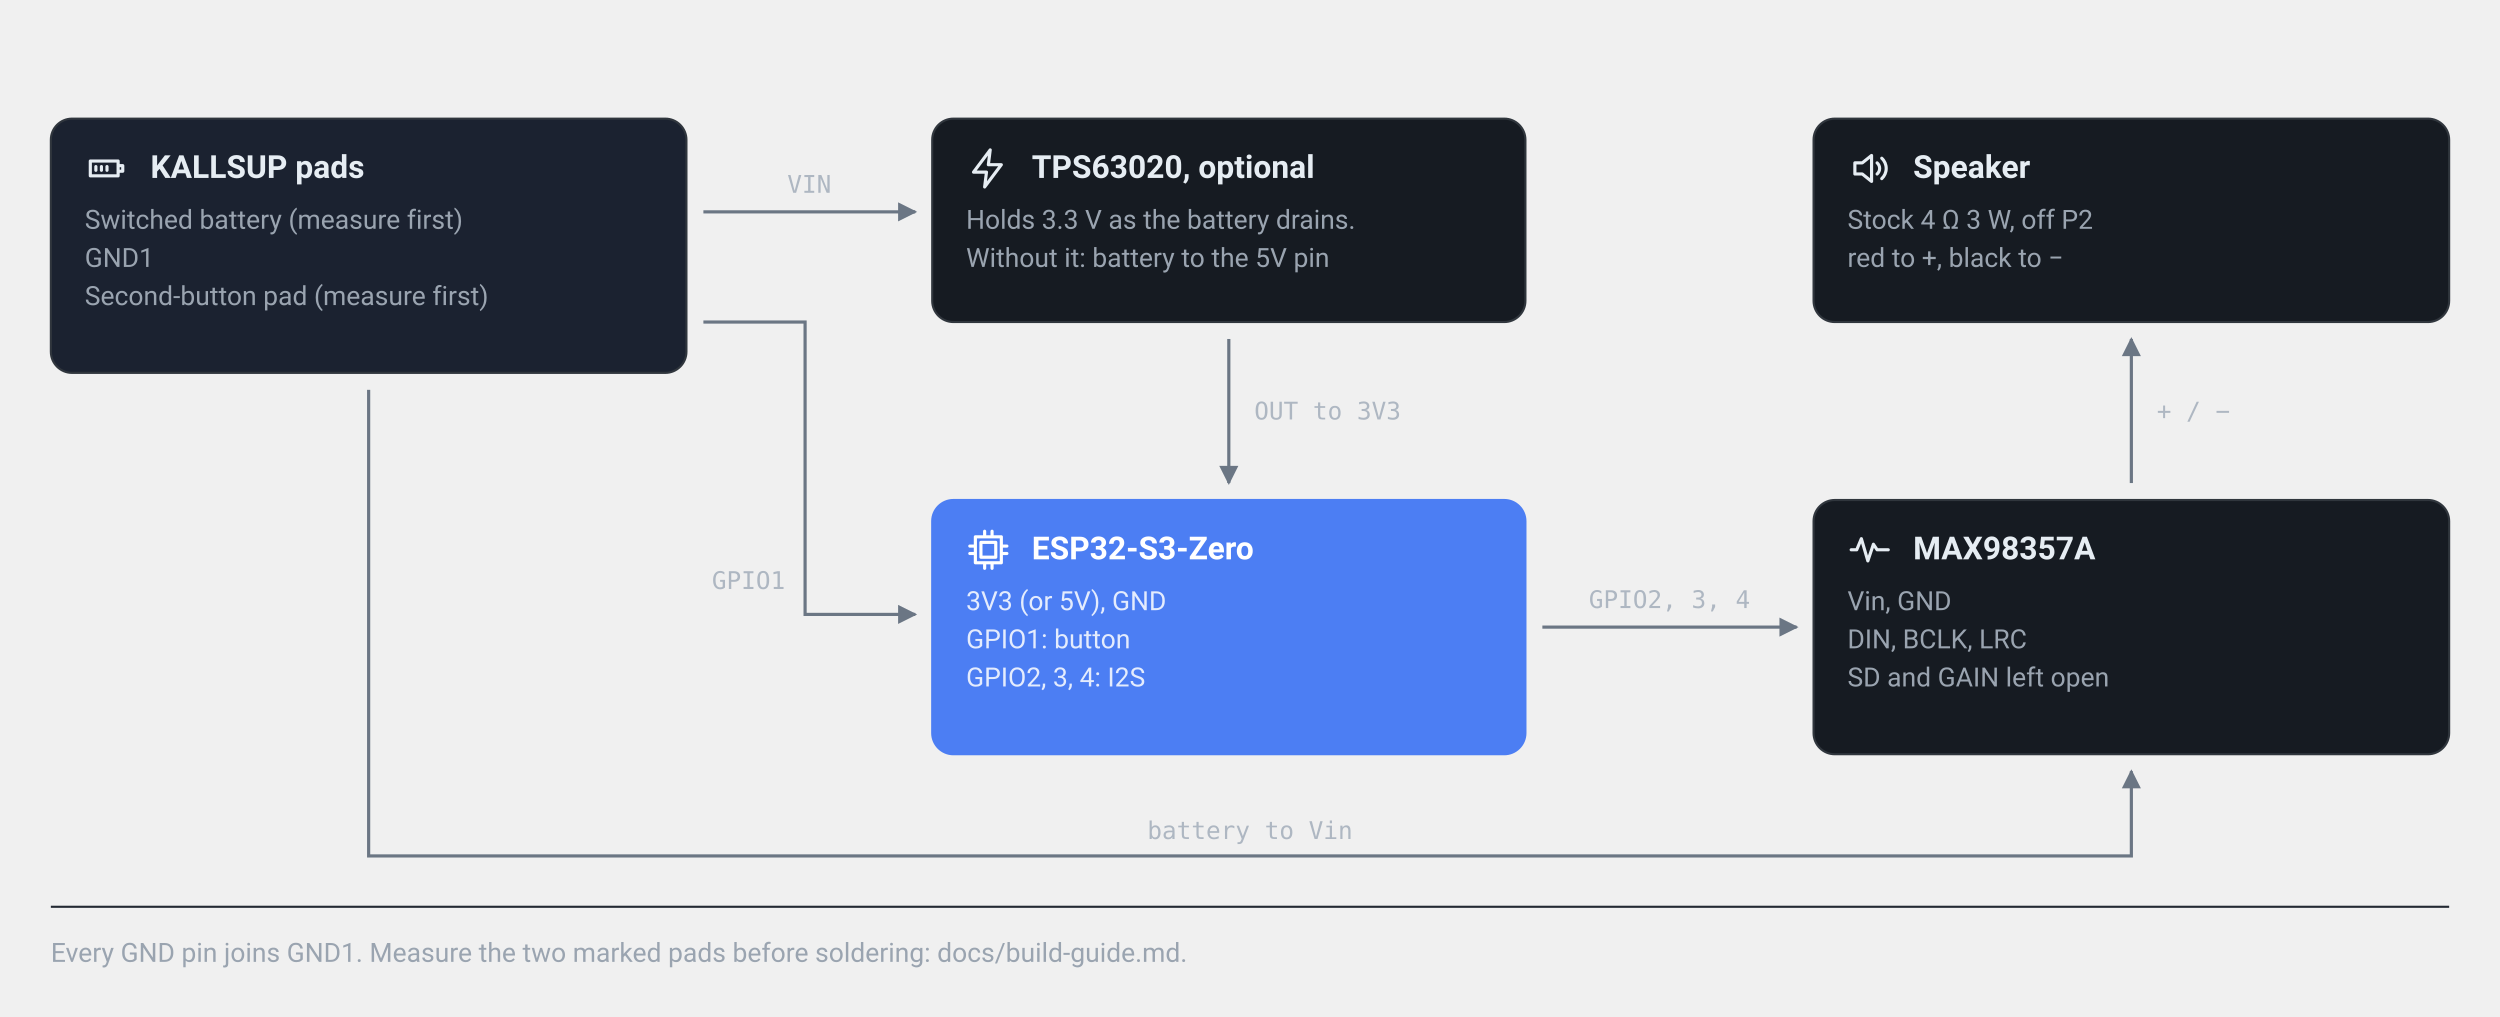
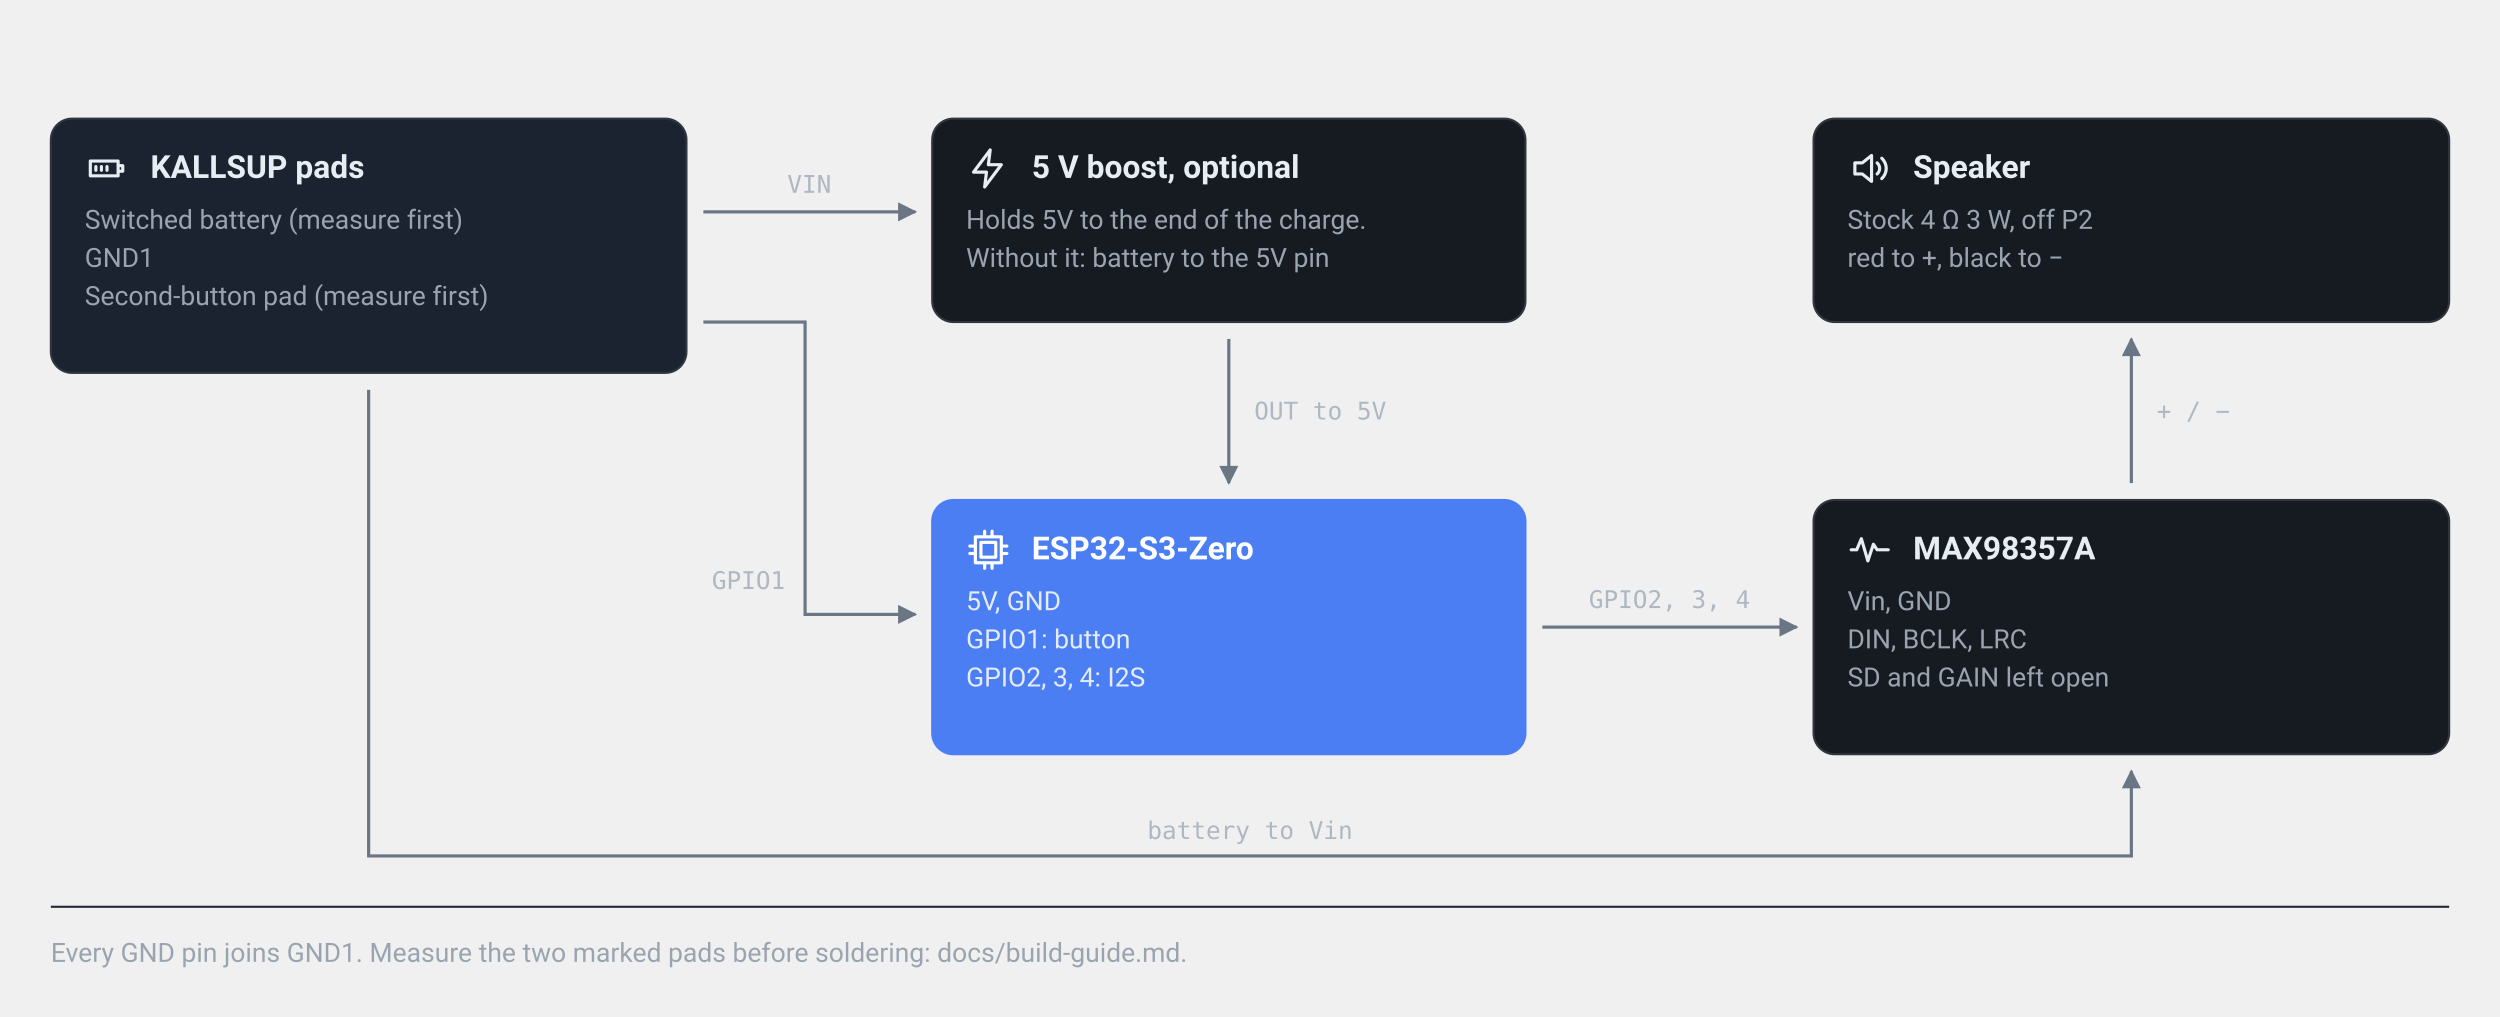
- <svg xmlns="http://www.w3.org/2000/svg" viewBox="0 0 1180 480" width="1180" height="480" role="img" aria-label="Switched battery feeds the MAX98357A Vin and the ESP32, either on its 5V pin or through a TPS63020 on its 3V3 pin. The second-button pad goes to GPIO1. GPIO2, 3 and 4 carry I2S to DIN, BCLK and LRC. The MAX98357A drives the speaker.">
+ <svg xmlns="http://www.w3.org/2000/svg" viewBox="0 0 1180 480" width="1180" height="480" role="img" aria-label="Switched battery feeds the MAX98357A Vin and the ESP32 5V pin, directly or through an optional 5 V boost module. The second-button pad goes to GPIO1. GPIO2, 3 and 4 carry I2S to DIN, BCLK and LRC. The MAX98357A drives the speaker.">
  <defs>
    <marker id="a" viewBox="0 0 10 10" refX="9" refY="5" markerWidth="6" markerHeight="6" orient="auto-start-reverse">
      <path d="M0 0 10 5 0 10z" fill="#6b7684" />
    </marker>
    <marker id="b" viewBox="0 0 10 10" refX="1" refY="5" markerWidth="6" markerHeight="6" orient="auto">
      <path d="M10 0 0 5 10 10z" fill="#6b7684" />
    </marker>
  </defs>
  <rect x="24" y="56" width="300" height="120" rx="10" fill="#1b2230" stroke="#30363d" stroke-width="1" />
  <g transform="translate(40.0,69.0) scale(0.875)" fill="none" stroke="#e6edf3" stroke-width="1.7" stroke-linecap="round" stroke-linejoin="round">
    <path d="M3 8h15v8H3z M18 10.5h2.5v3H18 M6 11v2 M9 11v2 M12 11v2" />
  </g>
  <text x="71.0" y="84.0" font-family="system-ui,-apple-system,'Segoe UI',Roboto,Helvetica,Arial,sans-serif" font-size="15" fill="#e6edf3" text-anchor="start" font-weight="600">KALLSUP pads</text>
  <text x="40.0" y="108.0" font-family="system-ui,-apple-system,'Segoe UI',Roboto,Helvetica,Arial,sans-serif" font-size="12.5" fill="#9aa4b0" text-anchor="start">Switched battery (measure first)</text>
  <text x="40.0" y="126.0" font-family="system-ui,-apple-system,'Segoe UI',Roboto,Helvetica,Arial,sans-serif" font-size="12.5" fill="#9aa4b0" text-anchor="start">GND1</text>
  <text x="40.0" y="144.0" font-family="system-ui,-apple-system,'Segoe UI',Roboto,Helvetica,Arial,sans-serif" font-size="12.5" fill="#9aa4b0" text-anchor="start">Second-button pad (measure first)</text>
  <rect x="440" y="56" width="280" height="96" rx="10" fill="#161b22" stroke="#30363d" stroke-width="1" />
  <g transform="translate(456.0,69.0) scale(0.875)" fill="none" stroke="#e6edf3" stroke-width="1.7" stroke-linecap="round" stroke-linejoin="round">
    <path d="M13 2 4 14h7l-1 8 9-12h-7z" />
  </g>
-   <text x="487.0" y="84.0" font-family="system-ui,-apple-system,'Segoe UI',Roboto,Helvetica,Arial,sans-serif" font-size="15" fill="#e6edf3" text-anchor="start" font-weight="600">TPS63020, optional</text>
-   <text x="456.0" y="108.0" font-family="system-ui,-apple-system,'Segoe UI',Roboto,Helvetica,Arial,sans-serif" font-size="12.5" fill="#9aa4b0" text-anchor="start">Holds 3.3 V as the battery drains.</text>
+   <text x="487.0" y="84.0" font-family="system-ui,-apple-system,'Segoe UI',Roboto,Helvetica,Arial,sans-serif" font-size="15" fill="#e6edf3" text-anchor="start" font-weight="600">5 V boost, optional</text>
+   <text x="456.0" y="108.0" font-family="system-ui,-apple-system,'Segoe UI',Roboto,Helvetica,Arial,sans-serif" font-size="12.5" fill="#9aa4b0" text-anchor="start">Holds 5V to the end of the charge.</text>
  <text x="456.0" y="126.0" font-family="system-ui,-apple-system,'Segoe UI',Roboto,Helvetica,Arial,sans-serif" font-size="12.5" fill="#9aa4b0" text-anchor="start">Without it: battery to the 5V pin</text>
  <rect x="440" y="236" width="280" height="120" rx="10" fill="#4c7ef3" stroke="#4c7ef3" stroke-width="1" />
  <g transform="translate(456.0,249.0) scale(0.875)" fill="none" stroke="#ffffff" stroke-width="1.7" stroke-linecap="round" stroke-linejoin="round">
    <path d="M8 8h8v8H8z M5 5h14v14H5z M10 2v3 M14 2v3 M10 19v3 M14 19v3 M2 10h3 M2 14h3 M19 10h3 M19 14h3" />
  </g>
  <text x="487.0" y="264.0" font-family="system-ui,-apple-system,'Segoe UI',Roboto,Helvetica,Arial,sans-serif" font-size="15" fill="#ffffff" text-anchor="start" font-weight="600">ESP32-S3-Zero</text>
-   <text x="456.0" y="288.0" font-family="system-ui,-apple-system,'Segoe UI',Roboto,Helvetica,Arial,sans-serif" font-size="12.5" fill="#ffffff" text-anchor="start" opacity="0.85">3V3 (or 5V), GND</text>
+   <text x="456.0" y="288.0" font-family="system-ui,-apple-system,'Segoe UI',Roboto,Helvetica,Arial,sans-serif" font-size="12.5" fill="#ffffff" text-anchor="start" opacity="0.85">5V, GND</text>
  <text x="456.0" y="306.0" font-family="system-ui,-apple-system,'Segoe UI',Roboto,Helvetica,Arial,sans-serif" font-size="12.5" fill="#ffffff" text-anchor="start" opacity="0.85">GPIO1: button</text>
  <text x="456.0" y="324.0" font-family="system-ui,-apple-system,'Segoe UI',Roboto,Helvetica,Arial,sans-serif" font-size="12.5" fill="#ffffff" text-anchor="start" opacity="0.85">GPIO2, 3, 4: I2S</text>
  <rect x="856" y="236" width="300" height="120" rx="10" fill="#161b22" stroke="#30363d" stroke-width="1" />
  <g transform="translate(872.0,249.0) scale(0.875)" fill="none" stroke="#e6edf3" stroke-width="1.7" stroke-linecap="round" stroke-linejoin="round">
    <path d="M2 12h3l2.5-6 3.5 12 3-9 2 3h6" />
  </g>
  <text x="903.0" y="264.0" font-family="system-ui,-apple-system,'Segoe UI',Roboto,Helvetica,Arial,sans-serif" font-size="15" fill="#e6edf3" text-anchor="start" font-weight="600">MAX98357A</text>
  <text x="872.0" y="288.0" font-family="system-ui,-apple-system,'Segoe UI',Roboto,Helvetica,Arial,sans-serif" font-size="12.5" fill="#9aa4b0" text-anchor="start">Vin, GND</text>
  <text x="872.0" y="306.0" font-family="system-ui,-apple-system,'Segoe UI',Roboto,Helvetica,Arial,sans-serif" font-size="12.5" fill="#9aa4b0" text-anchor="start">DIN, BCLK, LRC</text>
  <text x="872.0" y="324.0" font-family="system-ui,-apple-system,'Segoe UI',Roboto,Helvetica,Arial,sans-serif" font-size="12.5" fill="#9aa4b0" text-anchor="start">SD and GAIN left open</text>
  <rect x="856" y="56" width="300" height="96" rx="10" fill="#161b22" stroke="#30363d" stroke-width="1" />
  <g transform="translate(872.0,69.0) scale(0.875)" fill="none" stroke="#e6edf3" stroke-width="1.7" stroke-linecap="round" stroke-linejoin="round">
    <path d="M4 9h4l5-4v14l-5-4H4z M16 9a4 4 0 0 1 0 6 M18.5 6.5a7.5 7.5 0 0 1 0 11" />
  </g>
  <text x="903.0" y="84.0" font-family="system-ui,-apple-system,'Segoe UI',Roboto,Helvetica,Arial,sans-serif" font-size="15" fill="#e6edf3" text-anchor="start" font-weight="600">Speaker</text>
  <text x="872.0" y="108.0" font-family="system-ui,-apple-system,'Segoe UI',Roboto,Helvetica,Arial,sans-serif" font-size="12.5" fill="#9aa4b0" text-anchor="start">Stock 4 Ω 3 W, off P2</text>
  <text x="872.0" y="126.0" font-family="system-ui,-apple-system,'Segoe UI',Roboto,Helvetica,Arial,sans-serif" font-size="12.5" fill="#9aa4b0" text-anchor="start">red to +, black to −</text>
  <polyline points="332,100 432,100" fill="none" stroke="#6b7684" stroke-width="1.5" marker-end="url(#a)" />
  <text x="382.0" y="91.0" font-family="ui-monospace,SFMono-Regular,'SF Mono',Menlo,Consolas,monospace" font-size="11.5" fill="#aeb7c2" text-anchor="middle">VIN</text>
  <polyline points="580,160 580,228" fill="none" stroke="#6b7684" stroke-width="1.5" marker-end="url(#a)" />
-   <text x="592.0" y="198.0" font-family="ui-monospace,SFMono-Regular,'SF Mono',Menlo,Consolas,monospace" font-size="11.5" fill="#aeb7c2" text-anchor="start">OUT to 3V3</text>
+   <text x="592.0" y="198.0" font-family="ui-monospace,SFMono-Regular,'SF Mono',Menlo,Consolas,monospace" font-size="11.5" fill="#aeb7c2" text-anchor="start">OUT to 5V</text>
  <polyline points="332,152 380,152 380,290 432,290" fill="none" stroke="#6b7684" stroke-width="1.5" marker-end="url(#a)" />
  <text x="336.0" y="278.0" font-family="ui-monospace,SFMono-Regular,'SF Mono',Menlo,Consolas,monospace" font-size="11.5" fill="#aeb7c2" text-anchor="start">GPIO1</text>
  <polyline points="728,296 848,296" fill="none" stroke="#6b7684" stroke-width="1.5" marker-end="url(#a)" />
  <text x="788.0" y="287.0" font-family="ui-monospace,SFMono-Regular,'SF Mono',Menlo,Consolas,monospace" font-size="11.5" fill="#aeb7c2" text-anchor="middle">GPIO2, 3, 4</text>
  <polyline points="1006,228 1006,160" fill="none" stroke="#6b7684" stroke-width="1.5" marker-end="url(#a)" />
  <text x="1018.0" y="198.0" font-family="ui-monospace,SFMono-Regular,'SF Mono',Menlo,Consolas,monospace" font-size="11.5" fill="#aeb7c2" text-anchor="start">+ / −</text>
  <polyline points="174,184 174,404 1006,404 1006,364" fill="none" stroke="#6b7684" stroke-width="1.5" marker-end="url(#a)" />
  <text x="590.0" y="396.0" font-family="ui-monospace,SFMono-Regular,'SF Mono',Menlo,Consolas,monospace" font-size="11.5" fill="#aeb7c2" text-anchor="middle">battery to Vin</text>
  <line x1="24" y1="428" x2="1156" y2="428" stroke="#232a33" stroke-width="1" />
  <text x="24.0" y="454.0" font-family="system-ui,-apple-system,'Segoe UI',Roboto,Helvetica,Arial,sans-serif" font-size="12.5" fill="#9aa4b0" text-anchor="start">Every GND pin joins GND1. Measure the two marked pads before soldering: docs/build-guide.md.</text>
</svg>
